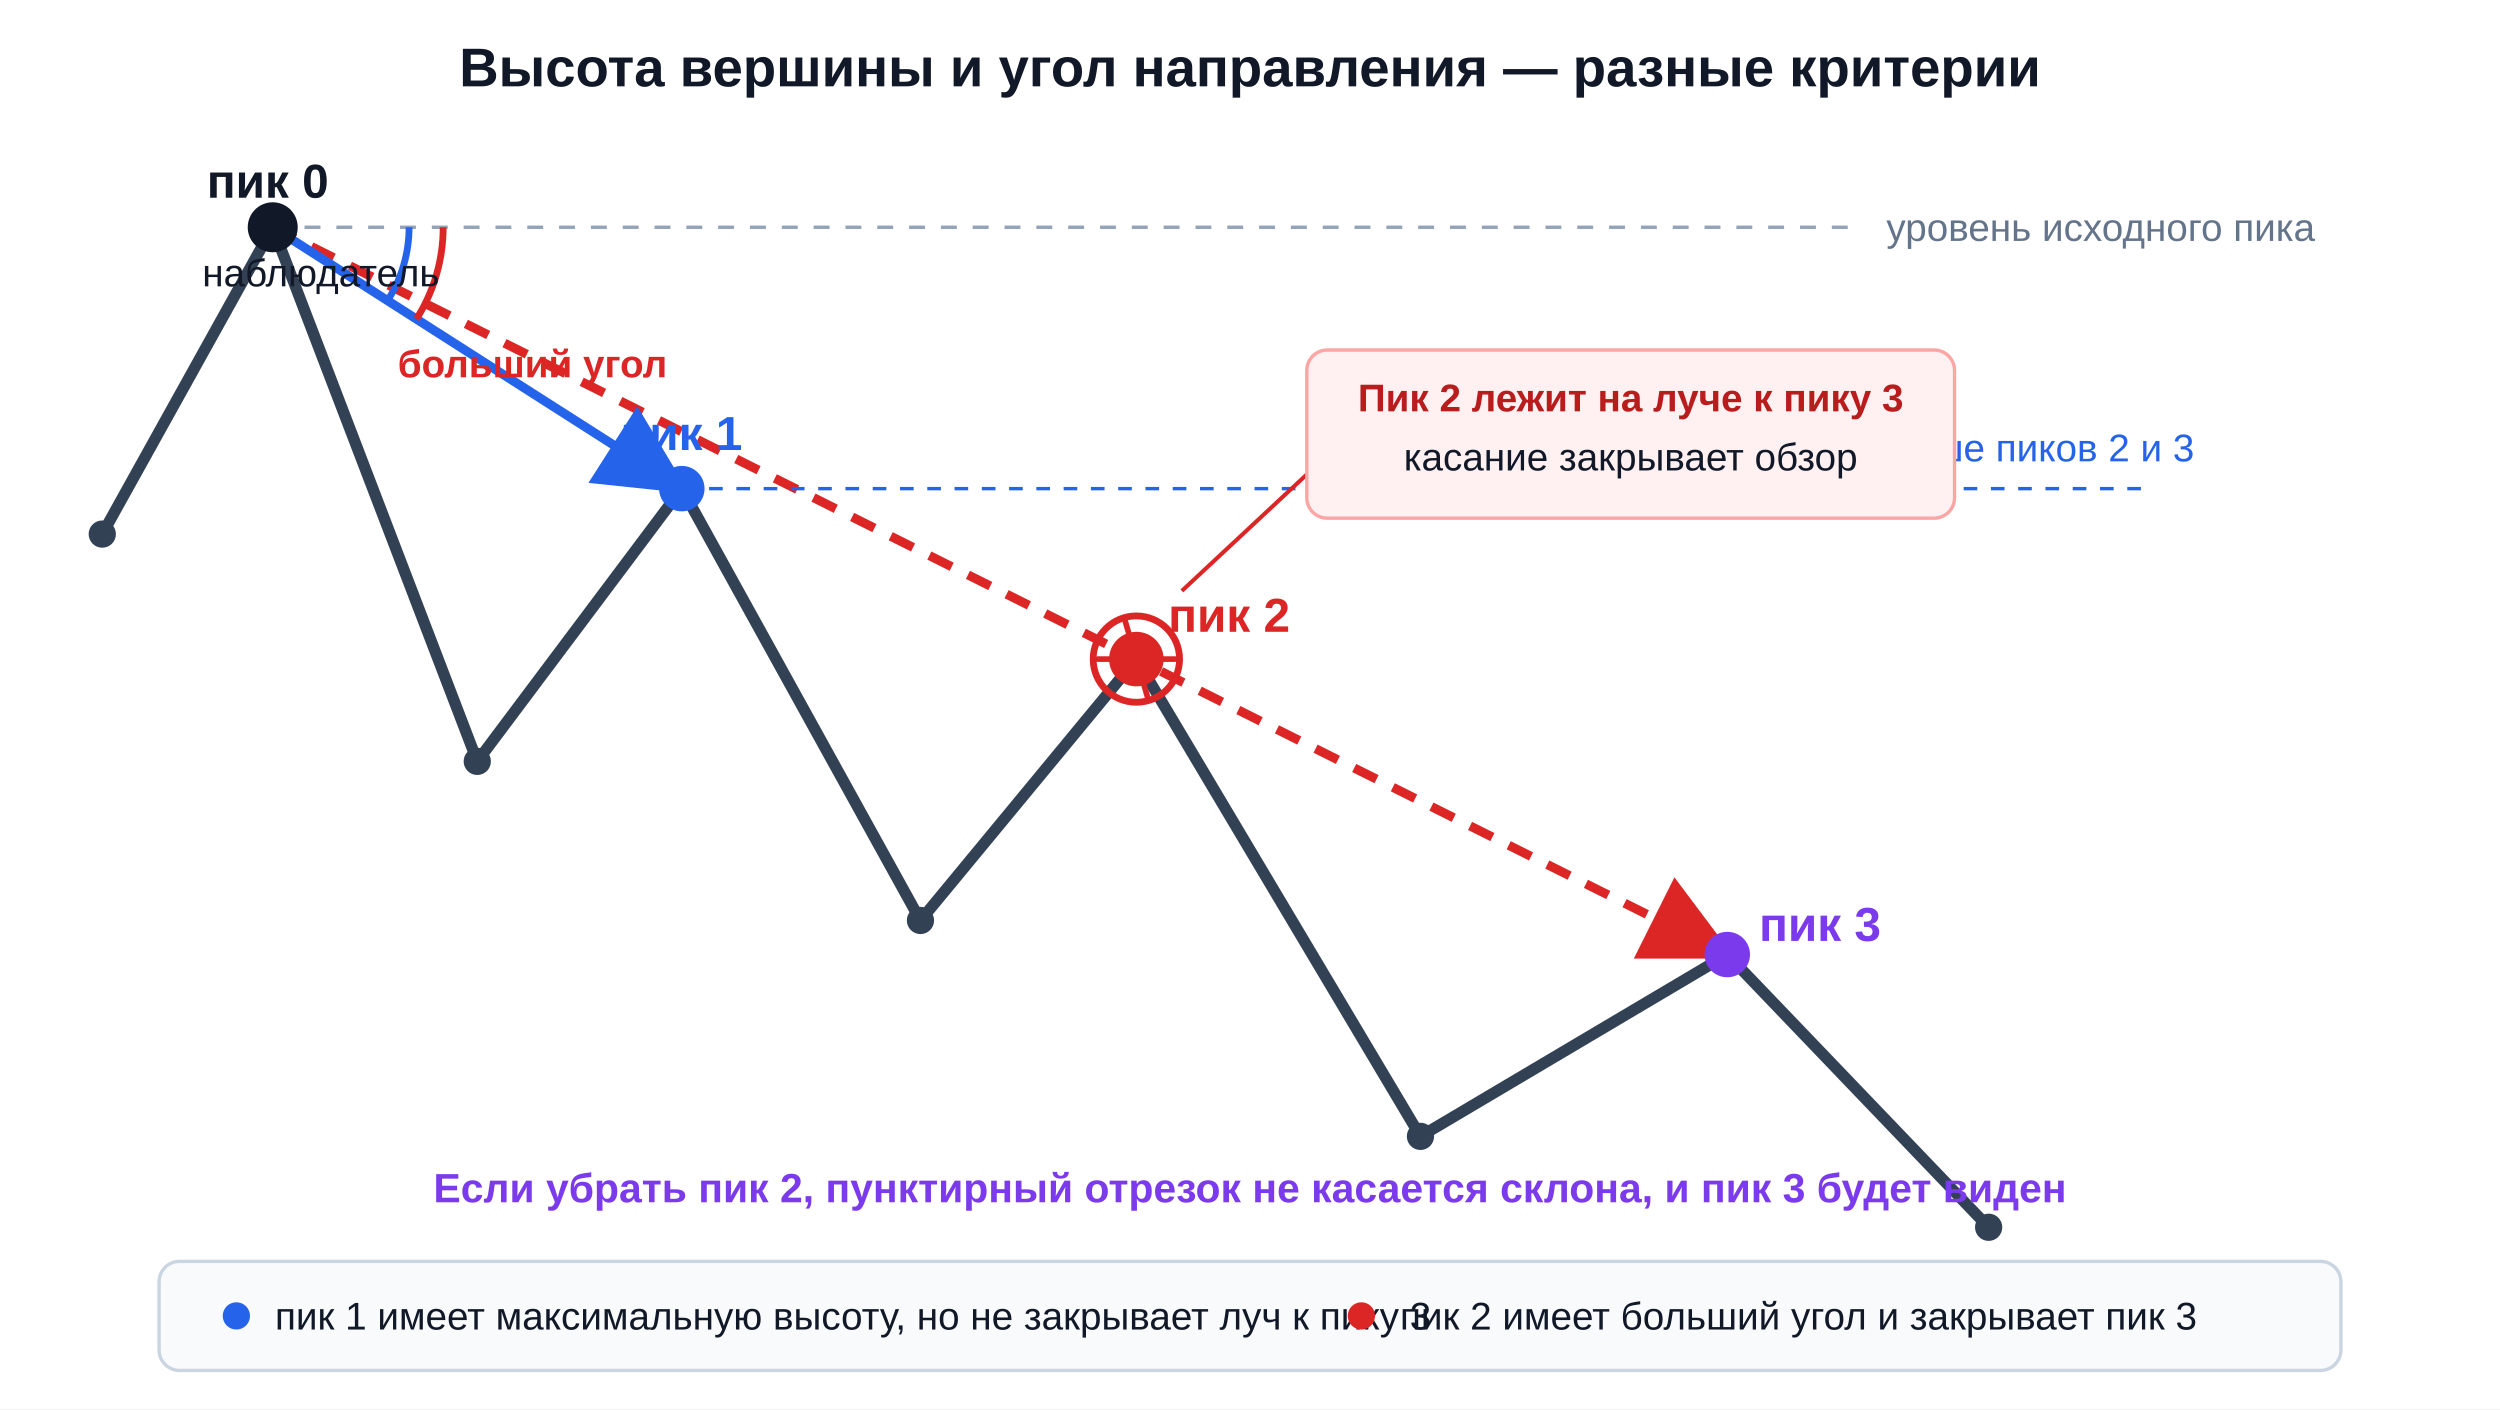
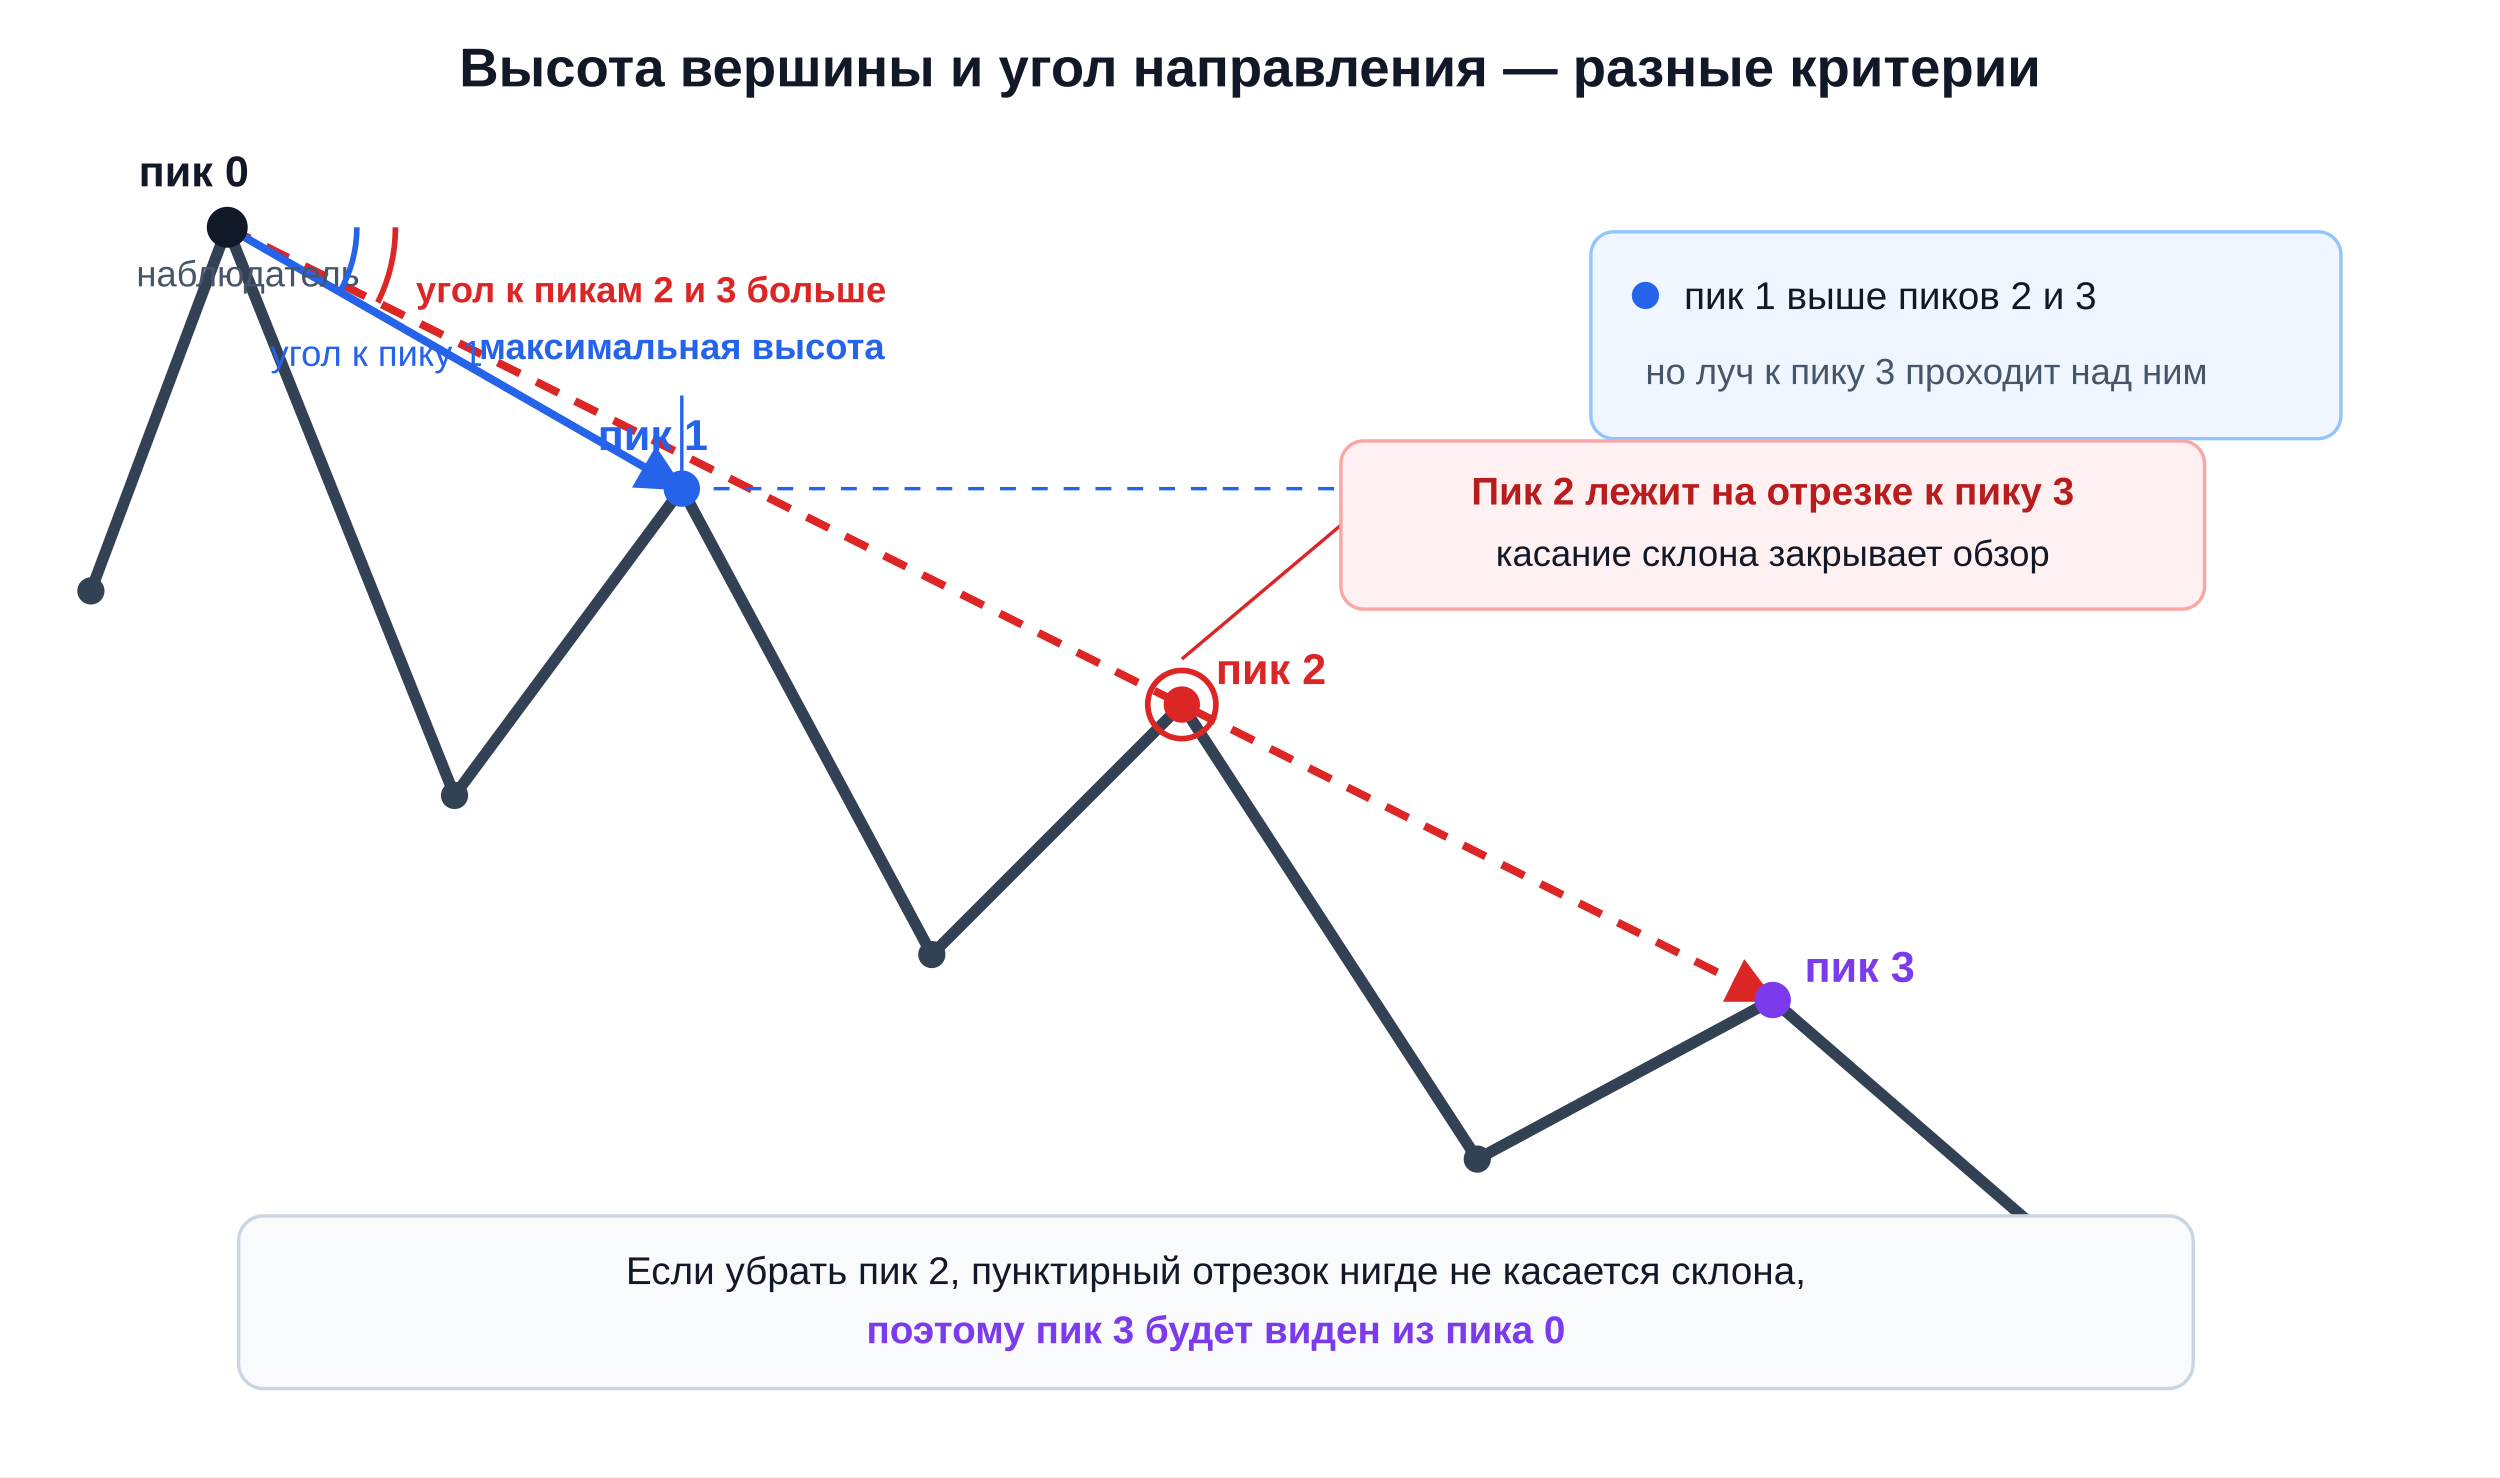
- <svg xmlns="http://www.w3.org/2000/svg" viewBox="0 0 1100 620" role="img" aria-label="Самая высокая промежуточная вершина не обязательно задаёт максимальный угол обзора">
+ <svg xmlns="http://www.w3.org/2000/svg" viewBox="0 0 1100 650" role="img" aria-label="Точка с максимальной высотой может иметь меньший угол, чем более низкая точка, закрывающая обзор">
  <defs>
-     <marker id="arrowBluePeak" markerWidth="10" markerHeight="10" refX="9" refY="5" orient="auto" markerUnits="strokeWidth">
-       <path d="M0,0 L10,5 L0,10 Z" fill="#2563eb" />
+     <marker id="smallBlueArrow" markerWidth="6" markerHeight="6" refX="5.5" refY="3" orient="auto" markerUnits="strokeWidth">
+       <path d="M0,0 L6,3 L0,6 Z" fill="#2563eb" />
    </marker>
-     <marker id="arrowRedPeak" markerWidth="10" markerHeight="10" refX="9" refY="5" orient="auto" markerUnits="strokeWidth">
-       <path d="M0,0 L10,5 L0,10 Z" fill="#dc2626" />
+     <marker id="smallRedArrow" markerWidth="6" markerHeight="6" refX="5.5" refY="3" orient="auto" markerUnits="strokeWidth">
+       <path d="M0,0 L6,3 L0,6 Z" fill="#dc2626" />
    </marker>
  </defs>
-   <rect width="1100" height="620" fill="white" />
+   <rect width="1100" height="650" fill="white" />
  <text x="550" y="38" text-anchor="middle" font-family="Arial, sans-serif" font-size="24" font-weight="bold" fill="#111827">Высота вершины и угол направления — разные критерии</text>
-   <line x1="120" y1="100" x2="820" y2="100" stroke="#94a3b8" stroke-width="1.5" stroke-dasharray="7 7" />
-   <text x="830" y="106" font-family="Arial, sans-serif" font-size="17" fill="#64748b">уровень исходного пика</text>
-   <line x1="120" y1="100" x2="760" y2="420" stroke="#dc2626" stroke-width="4" stroke-dasharray="11 8" marker-end="url(#arrowRedPeak)" />
-   <line x1="120" y1="100" x2="300" y2="215" stroke="#2563eb" stroke-width="4" marker-end="url(#arrowBluePeak)" />
-   <line x1="300" y1="215" x2="945" y2="215" stroke="#2563eb" stroke-width="1.5" stroke-dasharray="6 6" />
-   <text x="784" y="203" font-family="Arial, sans-serif" font-size="17" fill="#2563eb">пик 1 выше пиков 2 и 3</text>
-   <polyline points="45,235 120,100 210,335 300,215 405,405 500,290 625,500 760,420 875,540" fill="none" stroke="#334155" stroke-width="5" stroke-linecap="round" stroke-linejoin="round" />
-   <circle cx="45" cy="235" r="6" fill="#334155" />
-   <circle cx="120" cy="100" r="11" fill="#111827" />
-   <circle cx="210" cy="335" r="6" fill="#334155" />
-   <circle cx="300" cy="215" r="10" fill="#2563eb" />
-   <circle cx="405" cy="405" r="6" fill="#334155" />
-   <circle cx="500" cy="290" r="12" fill="#dc2626" />
-   <circle cx="625" cy="500" r="6" fill="#334155" />
-   <circle cx="760" cy="420" r="10" fill="#7c3aed" />
-   <circle cx="875" cy="540" r="6" fill="#334155" />
-   <circle cx="500" cy="290" r="19" fill="none" stroke="#dc2626" stroke-width="3" />
-   <path d="M495 273 L505 307 M483 290 L517 290" stroke="#dc2626" stroke-width="2.5" stroke-linecap="round" />
-   <path d="M195 100 A75 75 0 0 1 183.2 140.4" fill="none" stroke="#dc2626" stroke-width="3" />
-   <path d="M180 100 A60 60 0 0 1 170.5 132.3" fill="none" stroke="#2563eb" stroke-width="3" />
-   <text x="175" y="166" font-family="Arial, sans-serif" font-size="17" font-weight="bold" fill="#dc2626">больший угол</text>
-   <g font-family="Arial, sans-serif" font-size="21" font-weight="bold">
-     <text x="91" y="87" fill="#111827">пик 0</text>
-     <text x="273" y="198" fill="#2563eb">пик 1</text>
-     <text x="514" y="278" fill="#dc2626">пик 2</text>
-     <text x="774" y="414" fill="#7c3aed">пик 3</text>
+   <polyline points="40,260 100,100 200,350 300,215 410,420 520,310 650,510 780,440 930,570" fill="none" stroke="#334155" stroke-width="5" stroke-linecap="round" stroke-linejoin="round" />
+   <line x1="100" y1="100" x2="780" y2="440" stroke="#dc2626" stroke-width="3.5" stroke-dasharray="11 8" marker-end="url(#smallRedArrow)" />
+   <line x1="100" y1="100" x2="300" y2="215" stroke="#2563eb" stroke-width="3.5" marker-end="url(#smallBlueArrow)" />
+   <line x1="300" y1="215" x2="965" y2="215" stroke="#2563eb" stroke-width="1.5" stroke-dasharray="7 7" />
+   <g fill="#334155">
+     <circle cx="40" cy="260" r="6" />
+     <circle cx="200" cy="350" r="6" />
+     <circle cx="410" cy="420" r="6" />
+     <circle cx="650" cy="510" r="6" />
+     <circle cx="930" cy="570" r="6" />
  </g>
-   <text x="89" y="126" font-family="Arial, sans-serif" font-size="17" fill="#111827">наблюдатель</text>
-   <line x1="520" y1="260" x2="579" y2="205" stroke="#dc2626" stroke-width="1.8" />
-   <rect x="575" y="154" width="285" height="74" rx="9" fill="#fff1f2" stroke="#fca5a5" stroke-width="1.5" />
-   <text x="717.5" y="181" text-anchor="middle" font-family="Arial, sans-serif" font-size="17" font-weight="bold" fill="#b91c1c">Пик 2 лежит на луче к пику 3</text>
-   <text x="717.5" y="207" text-anchor="middle" font-family="Arial, sans-serif" font-size="17" fill="#111827">касание закрывает обзор</text>
-   <rect x="70" y="555" width="960" height="48" rx="9" fill="#f8fafc" stroke="#cbd5e1" stroke-width="1.5" />
-   <circle cx="104" cy="579" r="6" fill="#2563eb" />
-   <text x="121" y="585" font-family="Arial, sans-serif" font-size="17" fill="#111827">пик 1 имеет максимальную высоту, но не закрывает луч к пику 3</text>
-   <circle cx="599" cy="579" r="6" fill="#dc2626" />
-   <text x="616" y="585" font-family="Arial, sans-serif" font-size="17" fill="#111827">пик 2 имеет больший угол и закрывает пик 3</text>
-   <text x="550" y="529" text-anchor="middle" font-family="Arial, sans-serif" font-size="18" font-weight="bold" fill="#7c3aed">Если убрать пик 2, пунктирный отрезок не касается склона, и пик 3 будет виден</text>
+   <circle cx="100" cy="100" r="9" fill="#111827" />
+   <circle cx="300" cy="215" r="8" fill="#2563eb" />
+   <circle cx="520" cy="310" r="8" fill="#dc2626" />
+   <circle cx="780" cy="440" r="8" fill="#7c3aed" />
+   <circle cx="520" cy="310" r="15" fill="none" stroke="#dc2626" stroke-width="2.5" />
+   <g font-family="Arial, sans-serif" font-size="19" font-weight="bold">
+     <text x="61" y="82" fill="#111827">пик 0</text>
+     <text x="263" y="198" fill="#2563eb">пик 1</text>
+     <text x="535" y="301" fill="#dc2626">пик 2</text>
+     <text x="794" y="432" fill="#7c3aed">пик 3</text>
+   </g>
+   <text x="60" y="126" font-family="Arial, sans-serif" font-size="16" fill="#475569">наблюдатель</text>
+   <path d="M157 100 A57 57 0 0 1 149.5 128.4" fill="none" stroke="#2563eb" stroke-width="2.5" />
+   <path d="M174 100 A74 74 0 0 1 166.2 133.1" fill="none" stroke="#dc2626" stroke-width="2.5" />
+   <text x="119" y="161" font-family="Arial, sans-serif" font-size="16" fill="#2563eb">угол к пику 1</text>
+   <text x="183" y="133" font-family="Arial, sans-serif" font-size="16" font-weight="bold" fill="#dc2626">угол к пикам 2 и 3 больше</text>
+   <rect x="700" y="102" width="330" height="91" rx="10" fill="#eff6ff" stroke="#93c5fd" stroke-width="1.5" />
+   <circle cx="724" cy="130" r="6" fill="#2563eb" />
+   <text x="741" y="136" font-family="Arial, sans-serif" font-size="17" fill="#111827">пик 1 выше пиков 2 и 3</text>
+   <text x="724" y="169" font-family="Arial, sans-serif" font-size="16" fill="#475569">но луч к пику 3 проходит над ним</text>
+   <line x1="520" y1="290" x2="596" y2="226" stroke="#dc2626" stroke-width="1.5" />
+   <rect x="590" y="194" width="380" height="74" rx="10" fill="#fff1f2" stroke="#fca5a5" stroke-width="1.5" />
+   <text x="780" y="222" text-anchor="middle" font-family="Arial, sans-serif" font-size="17" font-weight="bold" fill="#b91c1c">Пик 2 лежит на отрезке к пику 3</text>
+   <text x="780" y="249" text-anchor="middle" font-family="Arial, sans-serif" font-size="16" fill="#111827">касание склона закрывает обзор</text>
+   <line x1="300" y1="215" x2="300" y2="174" stroke="#2563eb" stroke-width="1.5" />
+   <text x="300" y="158" text-anchor="middle" font-family="Arial, sans-serif" font-size="16" font-weight="bold" fill="#2563eb">максимальная высота</text>
+   <rect x="105" y="535" width="860" height="76" rx="11" fill="#f8fafc" stroke="#cbd5e1" stroke-width="1.5" />
+   <text x="535" y="565" text-anchor="middle" font-family="Arial, sans-serif" font-size="17" fill="#111827">Если убрать пик 2, пунктирный отрезок нигде не касается склона,</text>
+   <text x="535" y="591" text-anchor="middle" font-family="Arial, sans-serif" font-size="17" font-weight="bold" fill="#7c3aed">поэтому пик 3 будет виден из пика 0</text>
</svg>
